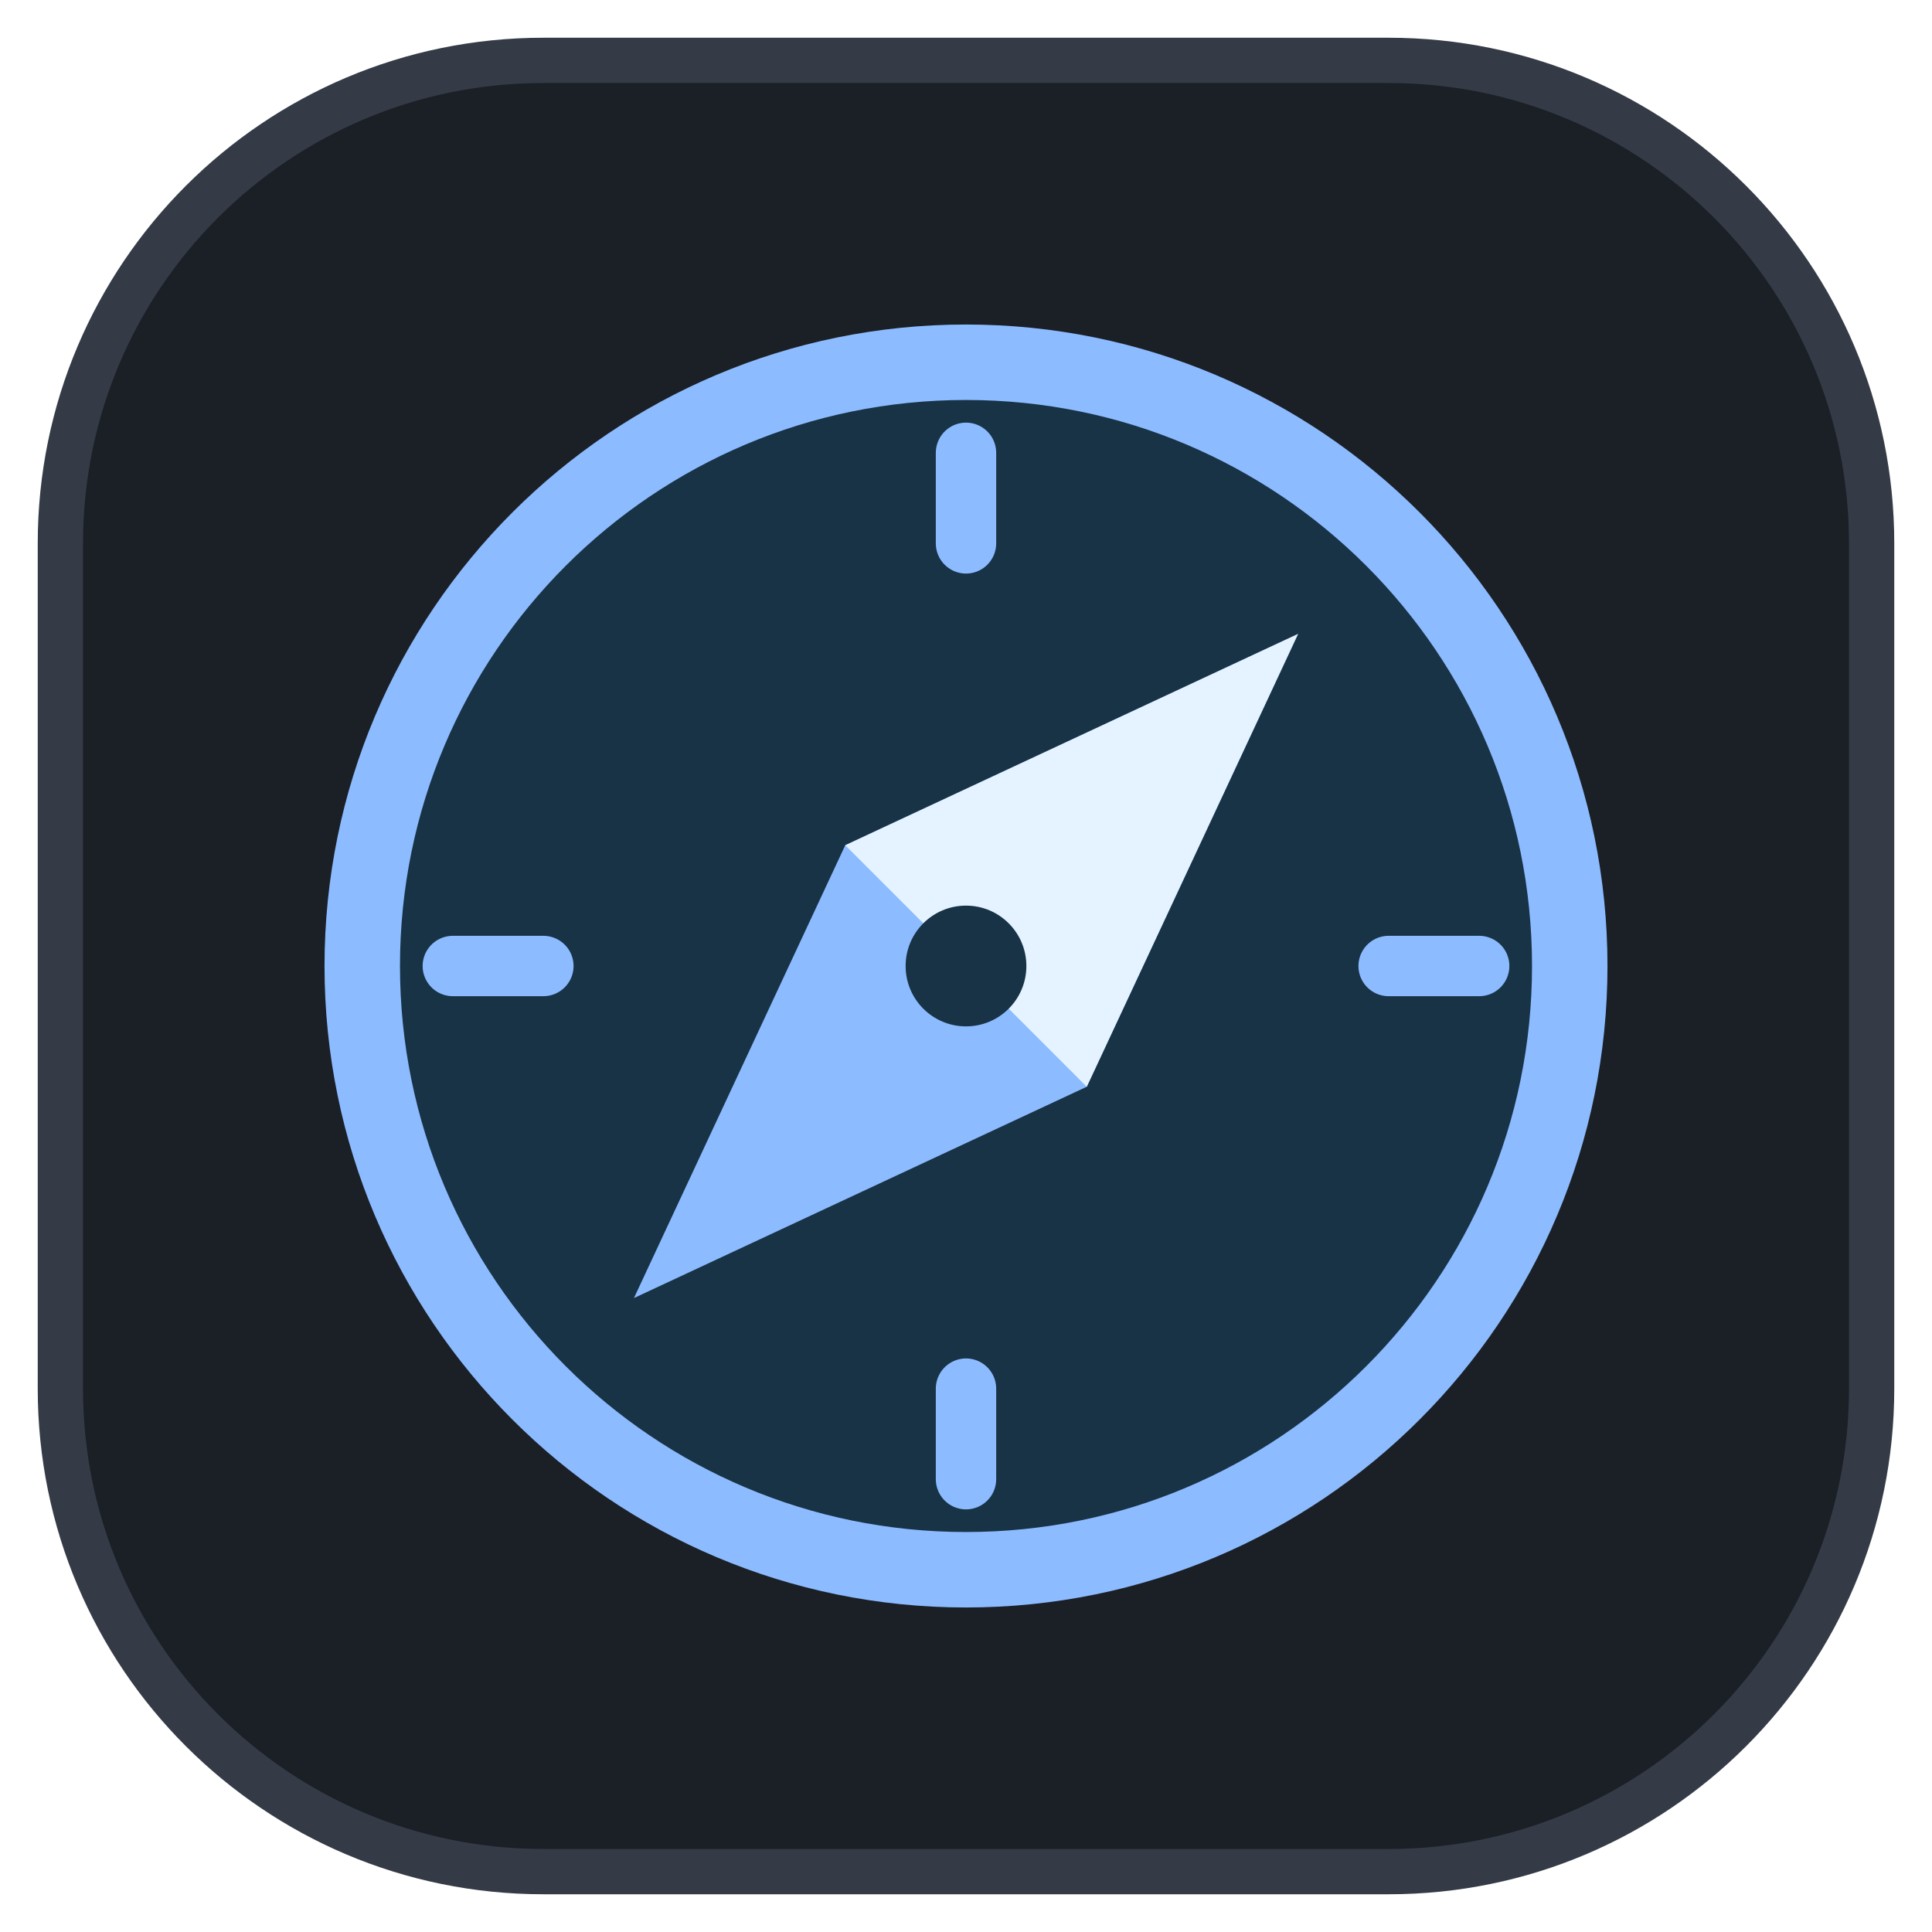
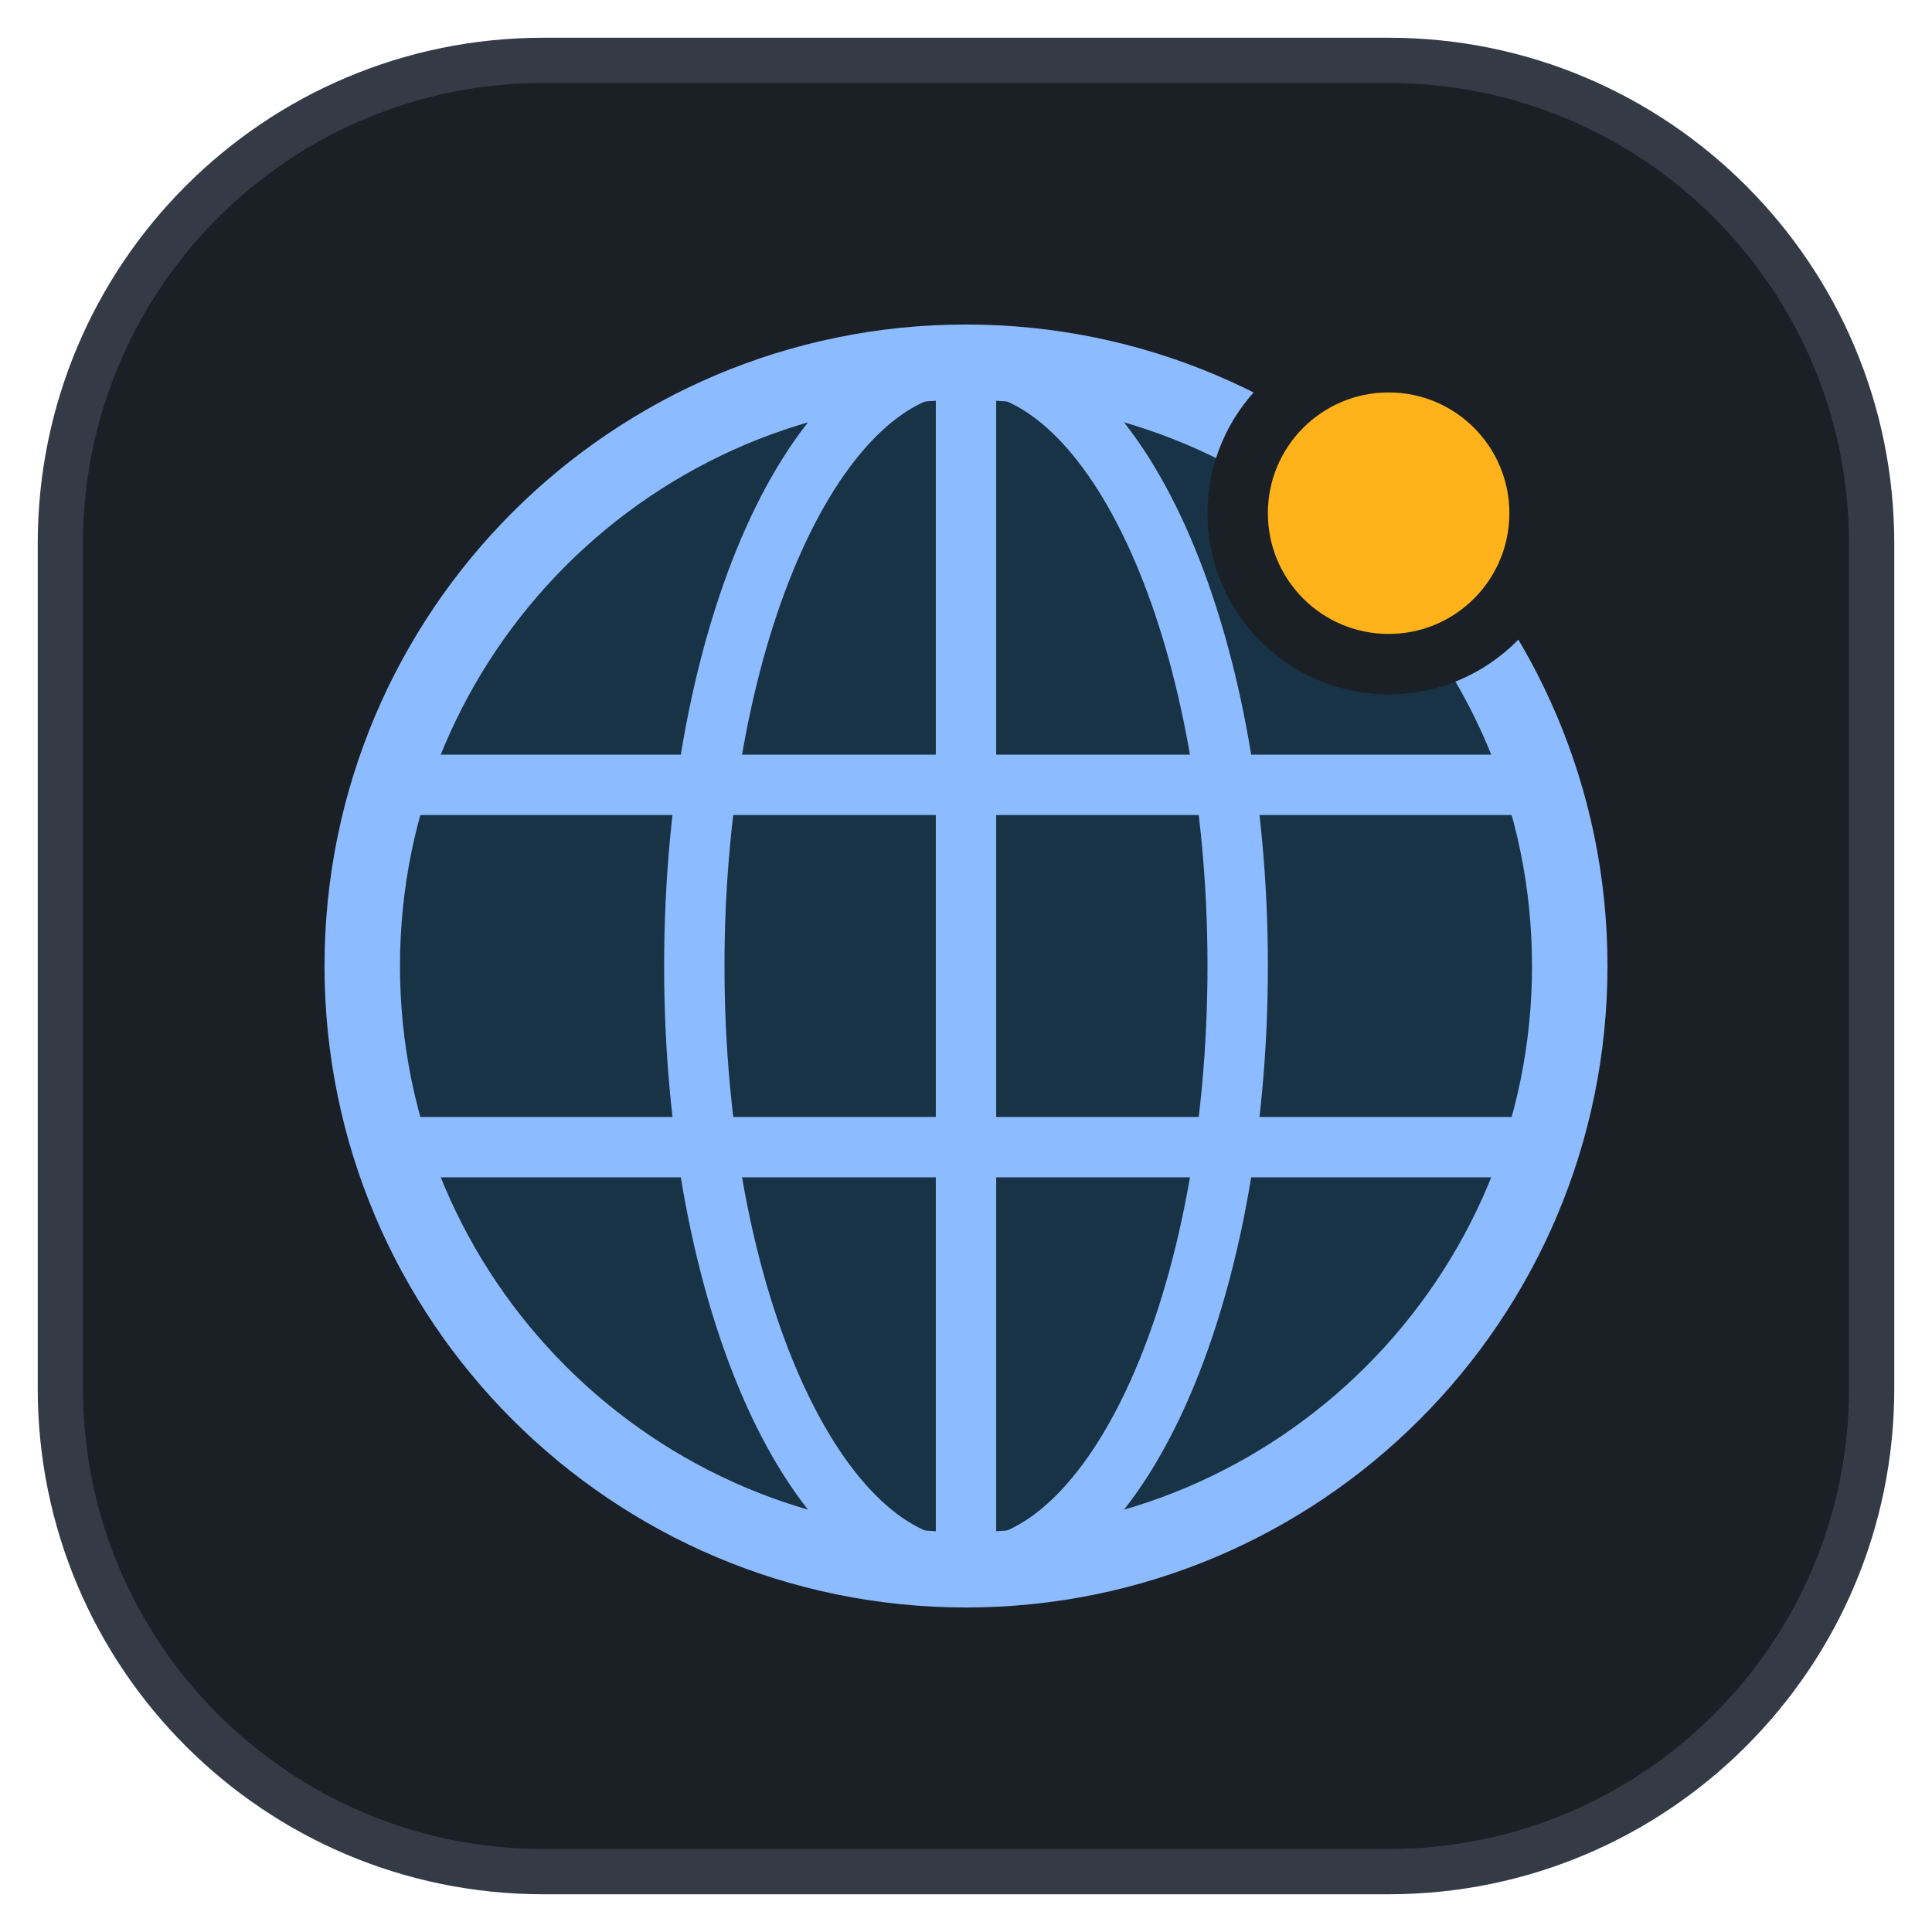
<svg xmlns="http://www.w3.org/2000/svg" width="64" height="64" viewBox="0 0 64 64">
  <rect x="2" y="2" width="60" height="60" rx="16" fill="#1b1f26" stroke="#343b46" stroke-width="1.5" />
  <circle cx="32" cy="32" r="20" fill="#183246" stroke="#8cbcff" stroke-width="2.5" />
-   <path d="M32 15v3m17 14h-3M32 49v-3M15 32h3" fill="none" stroke="#8cbcff" stroke-width="2" stroke-linecap="round" />
-   <path d="M43 21 36 36 21 43 28 28Z" fill="#8cbcff" />
-   <path d="M43 21 36 36 28 28Z" fill="#e4f3ff" />
-   <circle cx="32" cy="32" r="2" fill="#183246" />
+   <ellipse cx="32" cy="32" rx="9" ry="20" fill="none" stroke="#8cbcff" stroke-width="2" />
+   <path d="M13 26h38M13 38h38M32 12v40" fill="none" stroke="#8cbcff" stroke-width="2" stroke-linecap="round" />
+   <circle cx="46" cy="17" r="5" fill="#ffb21a" stroke="#1b1f26" stroke-width="2" />
</svg>
